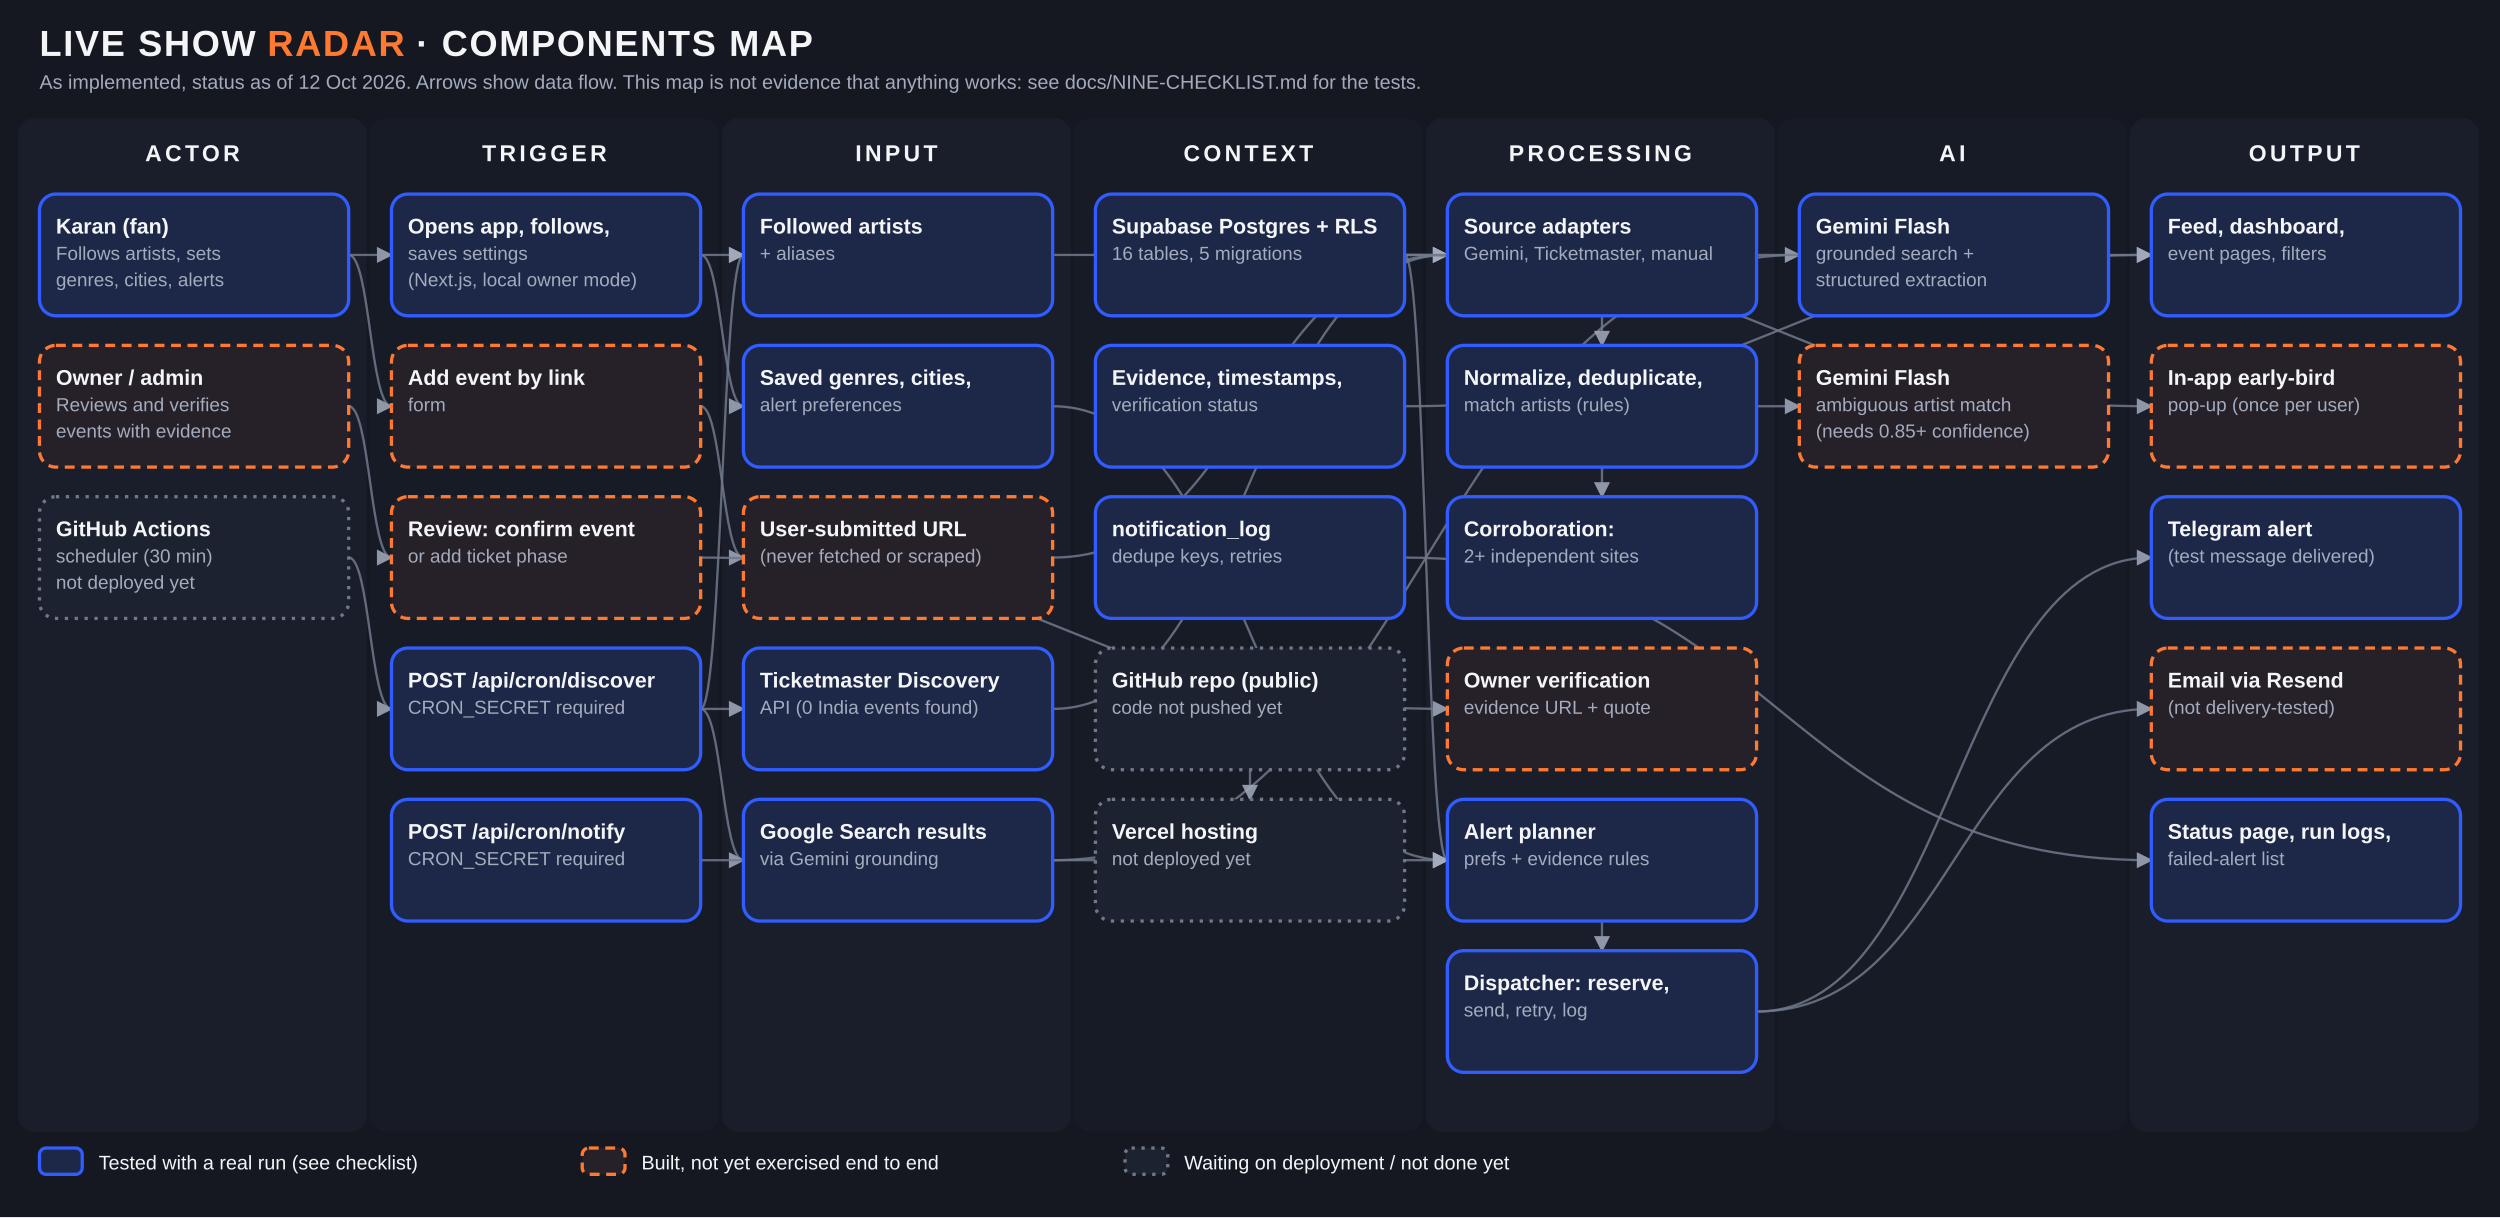
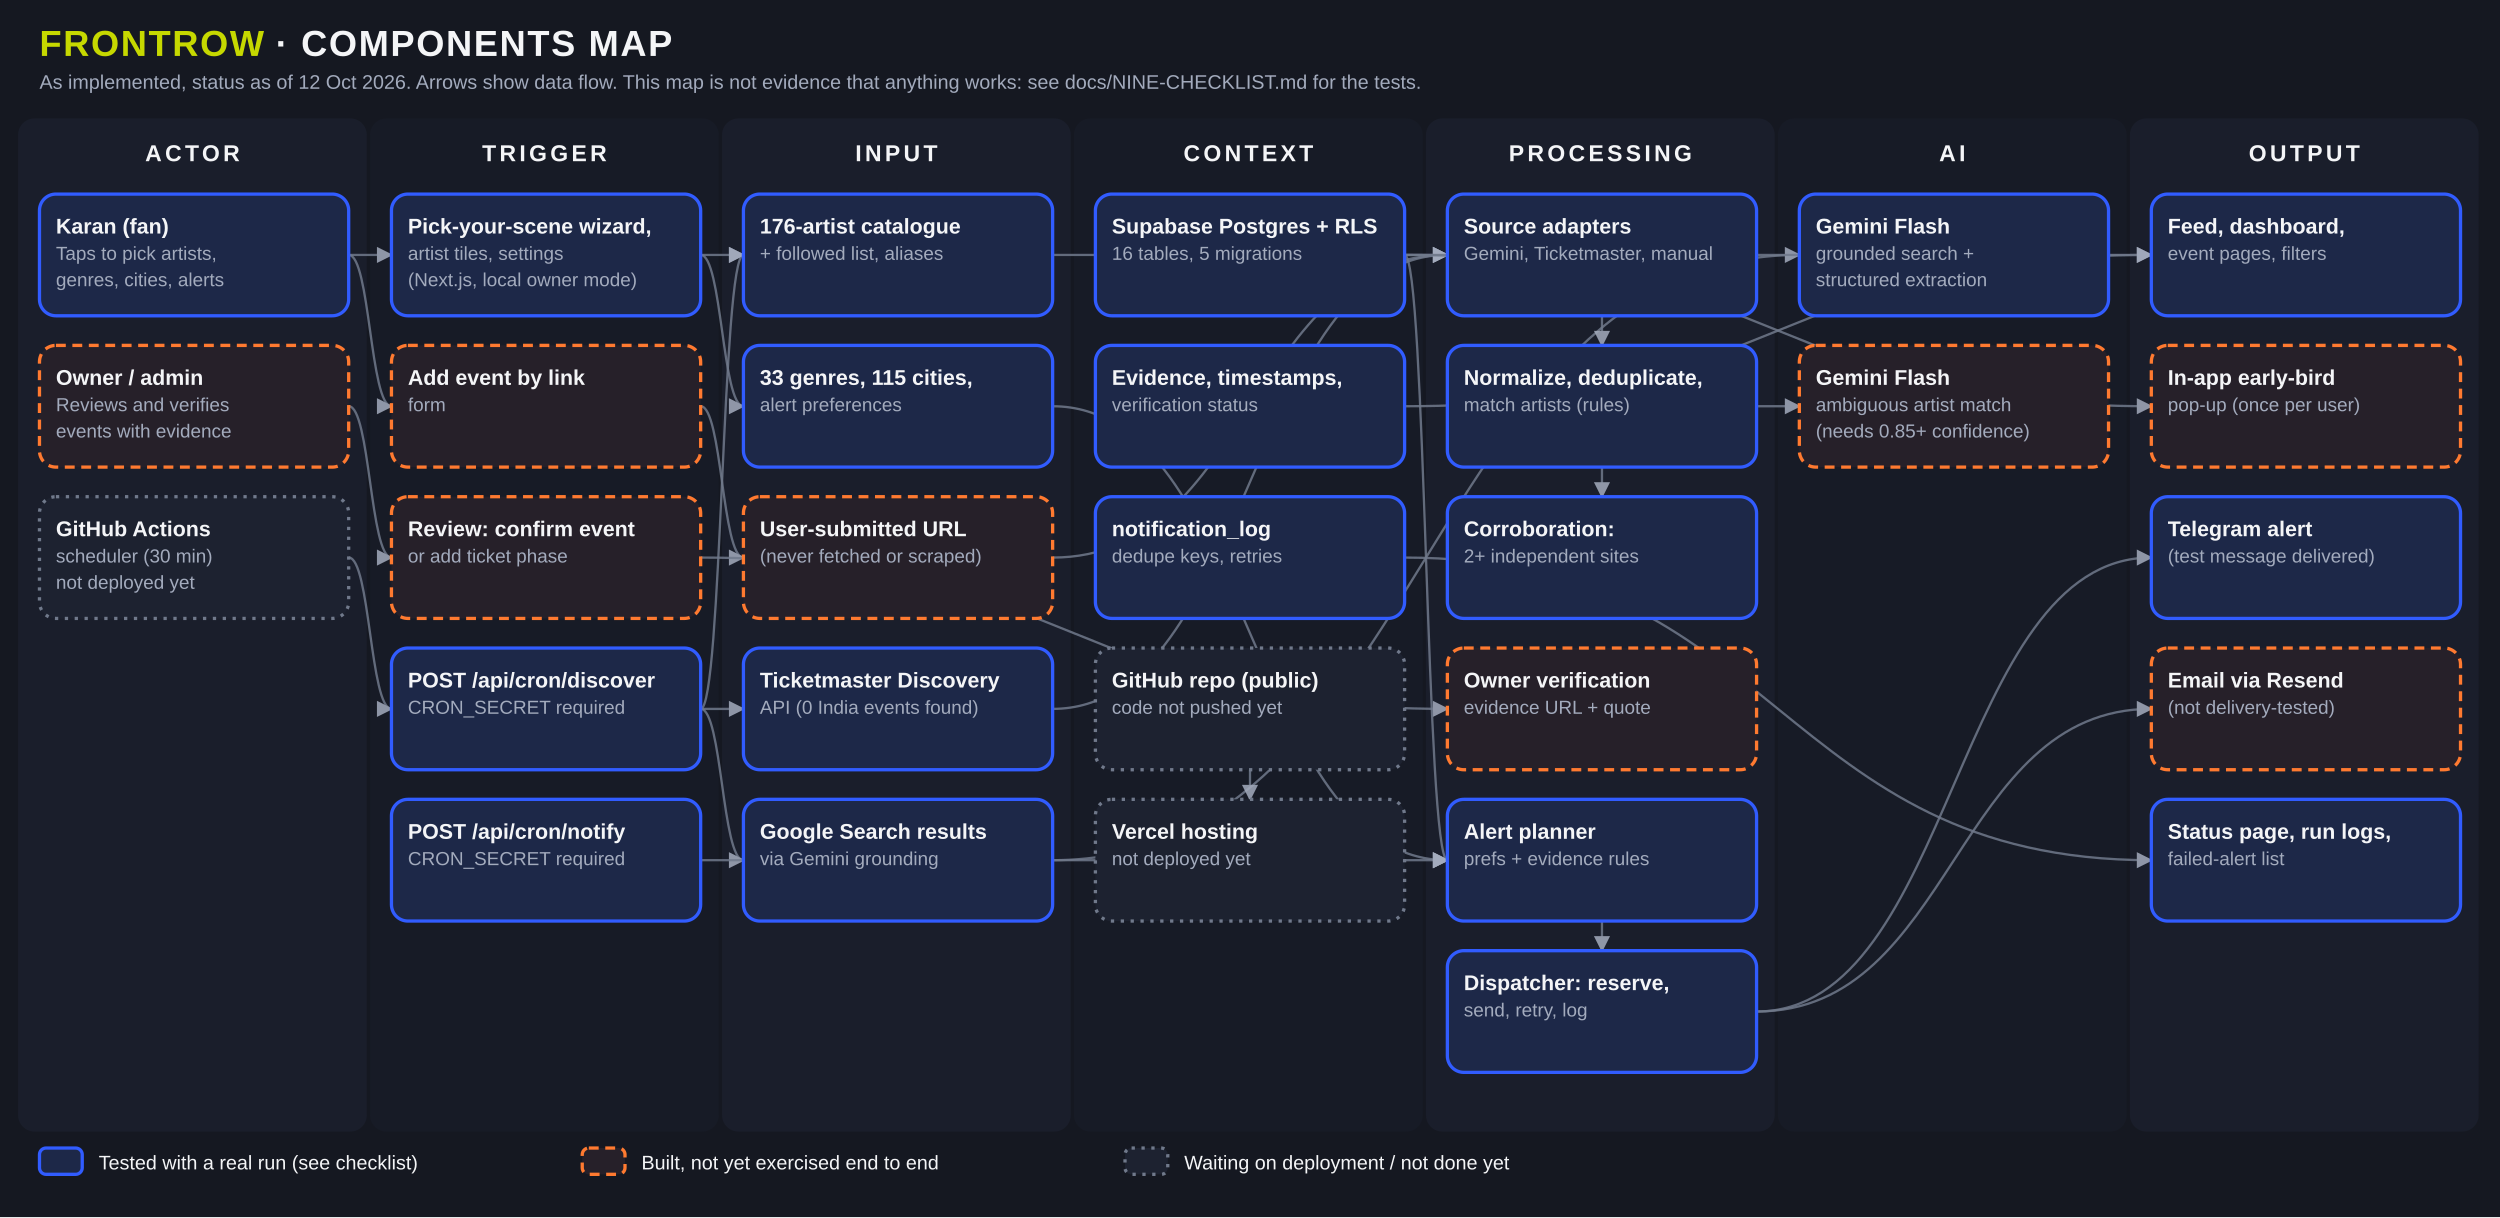
<svg xmlns="http://www.w3.org/2000/svg" viewBox="0 0 1520 740" width="1520" height="740" font-family="Arial, Helvetica, sans-serif">
  <defs>
    <marker id="arr" viewBox="0 0 10 10" refX="9" refY="5" markerWidth="7" markerHeight="7" orient="auto-start-reverse">
      <path d="M0 0 L10 5 L0 10 z" fill="#A3ABBD" />
    </marker>
  </defs>
  <rect width="100%" height="100%" fill="#151821" />
-   <text x="24" y="34" fill="#F4F5F7" font-size="22" font-weight="700" letter-spacing="1">LIVE SHOW <tspan fill="#FF7A30">RADAR</tspan>  ·  COMPONENTS MAP</text>
+   <text x="24" y="34" fill="#F4F5F7" font-size="22" font-weight="700" letter-spacing="1">
+     <tspan fill="#C6D800">FRONTROW</tspan>  ·  COMPONENTS MAP</text>
  <text x="24" y="54" fill="#A3ABBD" font-size="12">As implemented, status as of 12 Oct 2026. Arrows show data flow. This map is not evidence that anything works: see docs/NINE-CHECKLIST.md for the tests.</text>
  <rect x="11" y="72" width="212" height="616" fill="#1a1e2b" rx="10" />
  <text x="117" y="98" fill="#F4F5F7" font-size="14" font-weight="700" text-anchor="middle" letter-spacing="2">ACTOR</text>
  <rect x="225" y="72" width="212" height="616" fill="#171b26" rx="10" />
  <text x="331" y="98" fill="#F4F5F7" font-size="14" font-weight="700" text-anchor="middle" letter-spacing="2">TRIGGER</text>
  <rect x="439" y="72" width="212" height="616" fill="#1a1e2b" rx="10" />
  <text x="545" y="98" fill="#F4F5F7" font-size="14" font-weight="700" text-anchor="middle" letter-spacing="2">INPUT</text>
  <rect x="653" y="72" width="212" height="616" fill="#171b26" rx="10" />
  <text x="759" y="98" fill="#F4F5F7" font-size="14" font-weight="700" text-anchor="middle" letter-spacing="2">CONTEXT</text>
  <rect x="867" y="72" width="212" height="616" fill="#1a1e2b" rx="10" />
  <text x="973" y="98" fill="#F4F5F7" font-size="14" font-weight="700" text-anchor="middle" letter-spacing="2">PROCESSING</text>
  <rect x="1081" y="72" width="212" height="616" fill="#171b26" rx="10" />
  <text x="1187" y="98" fill="#F4F5F7" font-size="14" font-weight="700" text-anchor="middle" letter-spacing="2">AI</text>
  <rect x="1295" y="72" width="212" height="616" fill="#1a1e2b" rx="10" />
  <text x="1401" y="98" fill="#F4F5F7" font-size="14" font-weight="700" text-anchor="middle" letter-spacing="2">OUTPUT</text>
  <path d="M 212 155 C 225 155, 225 155, 238 155" fill="none" stroke="#70798B" stroke-width="1.4" opacity="0.85" marker-end="url(#arr)" />
  <path d="M 212 155 C 225 155, 225 247, 238 247" fill="none" stroke="#70798B" stroke-width="1.4" opacity="0.85" marker-end="url(#arr)" />
  <path d="M 212 247 C 225 247, 225 339, 238 339" fill="none" stroke="#70798B" stroke-width="1.4" opacity="0.85" marker-end="url(#arr)" />
  <path d="M 212 339 C 225 339, 225 431, 238 431" fill="none" stroke="#70798B" stroke-width="1.4" opacity="0.85" marker-end="url(#arr)" />
  <path d="M 426 155 C 439 155, 439 247, 452 247" fill="none" stroke="#70798B" stroke-width="1.4" opacity="0.85" marker-end="url(#arr)" />
  <path d="M 426 155 C 439 155, 439 155, 452 155" fill="none" stroke="#70798B" stroke-width="1.4" opacity="0.85" marker-end="url(#arr)" />
  <path d="M 426 247 C 439 247, 439 339, 452 339" fill="none" stroke="#70798B" stroke-width="1.4" opacity="0.85" marker-end="url(#arr)" />
  <path d="M 426 339 C 653 339, 653 431, 880 431" fill="none" stroke="#70798B" stroke-width="1.4" opacity="0.85" marker-end="url(#arr)" />
  <path d="M 426 431 C 439 431, 439 155, 452 155" fill="none" stroke="#70798B" stroke-width="1.4" opacity="0.85" marker-end="url(#arr)" />
  <path d="M 426 431 C 439 431, 439 431, 452 431" fill="none" stroke="#70798B" stroke-width="1.4" opacity="0.85" marker-end="url(#arr)" />
  <path d="M 426 431 C 439 431, 439 523, 452 523" fill="none" stroke="#70798B" stroke-width="1.4" opacity="0.85" marker-end="url(#arr)" />
  <path d="M 426 523 C 653 523, 653 523, 880 523" fill="none" stroke="#70798B" stroke-width="1.4" opacity="0.85" marker-end="url(#arr)" />
  <path d="M 640 155 C 760 155, 760 155, 880 155" fill="none" stroke="#70798B" stroke-width="1.4" opacity="0.85" marker-end="url(#arr)" />
  <path d="M 640 431 C 760 431, 760 155, 880 155" fill="none" stroke="#70798B" stroke-width="1.4" opacity="0.85" marker-end="url(#arr)" />
  <path d="M 640 339 C 760 339, 760 155, 880 155" fill="none" stroke="#70798B" stroke-width="1.4" opacity="0.85" marker-end="url(#arr)" />
  <path d="M 640 523 C 867 523, 867 155, 1094 155" fill="none" stroke="#70798B" stroke-width="1.4" opacity="0.85" marker-end="url(#arr)" />
  <path d="M 640 247 C 760 247, 760 523, 880 523" fill="none" stroke="#70798B" stroke-width="1.4" opacity="0.85" marker-end="url(#arr)" />
  <path d="M 974 192 L 974 210" fill="none" stroke="#70798B" stroke-width="1.4" opacity="0.85" marker-end="url(#arr)" />
  <path d="M 974 284 L 974 302" fill="none" stroke="#70798B" stroke-width="1.4" opacity="0.85" marker-end="url(#arr)" />
  <path d="M 1068 247 C 1081 247, 1081 247, 1094 247" fill="none" stroke="#70798B" stroke-width="1.4" opacity="0.85" marker-end="url(#arr)" />
  <path d="M 854 155 C 867 155, 867 523, 880 523" fill="none" stroke="#70798B" stroke-width="1.4" opacity="0.85" marker-end="url(#arr)" />
  <path d="M 974 560 L 974 578" fill="none" stroke="#70798B" stroke-width="1.4" opacity="0.85" marker-end="url(#arr)" />
  <path d="M 1068 615 C 1188 615, 1188 339, 1308 339" fill="none" stroke="#70798B" stroke-width="1.4" opacity="0.85" marker-end="url(#arr)" />
  <path d="M 1068 615 C 1188 615, 1188 431, 1308 431" fill="none" stroke="#70798B" stroke-width="1.4" opacity="0.85" marker-end="url(#arr)" />
  <path d="M 854 155 C 1081 155, 1081 155, 1308 155" fill="none" stroke="#70798B" stroke-width="1.4" opacity="0.85" marker-end="url(#arr)" />
  <path d="M 854 247 C 1081 247, 1081 155, 1308 155" fill="none" stroke="#70798B" stroke-width="1.4" opacity="0.85" marker-end="url(#arr)" />
  <path d="M 854 155 C 1081 155, 1081 247, 1308 247" fill="none" stroke="#70798B" stroke-width="1.4" opacity="0.85" marker-end="url(#arr)" />
  <path d="M 854 339 C 1081 339, 1081 523, 1308 523" fill="none" stroke="#70798B" stroke-width="1.4" opacity="0.85" marker-end="url(#arr)" />
  <path d="M 760 468 L 760 486" fill="none" stroke="#70798B" stroke-width="1.4" opacity="0.85" marker-end="url(#arr)" />
  <g>
    <rect x="24" y="118" width="188" height="74" rx="10" fill="#1d2848" stroke="#315CFF" stroke-width="2" />
    <text x="34" y="142" font-size="13" font-weight="700" fill="#F4F5F7">Karan (fan)</text>
-     <text x="34" y="158" font-size="11.5" font-weight="400" fill="#A3ABBD">Follows artists, sets</text>
+     <text x="34" y="158" font-size="11.5" font-weight="400" fill="#A3ABBD">Taps to pick artists,</text>
    <text x="34" y="174" font-size="11.5" font-weight="400" fill="#A3ABBD">genres, cities, alerts</text>
  </g>
  <g>
    <rect x="24" y="210" width="188" height="74" rx="10" fill="#262029" stroke="#FF7A30" stroke-width="2" stroke-dasharray="6 4" />
    <text x="34" y="234" font-size="13" font-weight="700" fill="#F4F5F7">Owner / admin</text>
    <text x="34" y="250" font-size="11.5" font-weight="400" fill="#A3ABBD">Reviews and verifies</text>
    <text x="34" y="266" font-size="11.5" font-weight="400" fill="#A3ABBD">events with evidence</text>
  </g>
  <g>
    <rect x="24" y="302" width="188" height="74" rx="10" fill="#1d2230" stroke="#70798B" stroke-width="2" stroke-dasharray="2 4" />
    <text x="34" y="326" font-size="13" font-weight="700" fill="#F4F5F7">GitHub Actions</text>
    <text x="34" y="342" font-size="11.5" font-weight="400" fill="#A3ABBD">scheduler (30 min)</text>
    <text x="34" y="358" font-size="11.5" font-weight="400" fill="#A3ABBD">not deployed yet</text>
  </g>
  <g>
    <rect x="238" y="118" width="188" height="74" rx="10" fill="#1d2848" stroke="#315CFF" stroke-width="2" />
-     <text x="248" y="142" font-size="13" font-weight="700" fill="#F4F5F7">Opens app, follows,</text>
-     <text x="248" y="158" font-size="11.5" font-weight="400" fill="#A3ABBD">saves settings</text>
+     <text x="248" y="142" font-size="13" font-weight="700" fill="#F4F5F7">Pick-your-scene wizard,</text>
+     <text x="248" y="158" font-size="11.5" font-weight="400" fill="#A3ABBD">artist tiles, settings</text>
    <text x="248" y="174" font-size="11.5" font-weight="400" fill="#A3ABBD">(Next.js, local owner mode)</text>
  </g>
  <g>
    <rect x="238" y="210" width="188" height="74" rx="10" fill="#262029" stroke="#FF7A30" stroke-width="2" stroke-dasharray="6 4" />
    <text x="248" y="234" font-size="13" font-weight="700" fill="#F4F5F7">Add event by link</text>
    <text x="248" y="250" font-size="11.5" font-weight="400" fill="#A3ABBD">form</text>
  </g>
  <g>
    <rect x="238" y="302" width="188" height="74" rx="10" fill="#262029" stroke="#FF7A30" stroke-width="2" stroke-dasharray="6 4" />
    <text x="248" y="326" font-size="13" font-weight="700" fill="#F4F5F7">Review: confirm event</text>
    <text x="248" y="342" font-size="11.5" font-weight="400" fill="#A3ABBD">or add ticket phase</text>
  </g>
  <g>
    <rect x="238" y="394" width="188" height="74" rx="10" fill="#1d2848" stroke="#315CFF" stroke-width="2" />
    <text x="248" y="418" font-size="13" font-weight="700" fill="#F4F5F7">POST /api/cron/discover</text>
    <text x="248" y="434" font-size="11.5" font-weight="400" fill="#A3ABBD">CRON_SECRET required</text>
  </g>
  <g>
    <rect x="238" y="486" width="188" height="74" rx="10" fill="#1d2848" stroke="#315CFF" stroke-width="2" />
    <text x="248" y="510" font-size="13" font-weight="700" fill="#F4F5F7">POST /api/cron/notify</text>
    <text x="248" y="526" font-size="11.5" font-weight="400" fill="#A3ABBD">CRON_SECRET required</text>
  </g>
  <g>
    <rect x="452" y="118" width="188" height="74" rx="10" fill="#1d2848" stroke="#315CFF" stroke-width="2" />
-     <text x="462" y="142" font-size="13" font-weight="700" fill="#F4F5F7">Followed artists</text>
-     <text x="462" y="158" font-size="11.5" font-weight="400" fill="#A3ABBD">+ aliases</text>
+     <text x="462" y="142" font-size="13" font-weight="700" fill="#F4F5F7">176-artist catalogue</text>
+     <text x="462" y="158" font-size="11.5" font-weight="400" fill="#A3ABBD">+ followed list, aliases</text>
  </g>
  <g>
    <rect x="452" y="210" width="188" height="74" rx="10" fill="#1d2848" stroke="#315CFF" stroke-width="2" />
-     <text x="462" y="234" font-size="13" font-weight="700" fill="#F4F5F7">Saved genres, cities,</text>
+     <text x="462" y="234" font-size="13" font-weight="700" fill="#F4F5F7">33 genres, 115 cities,</text>
    <text x="462" y="250" font-size="11.5" font-weight="400" fill="#A3ABBD">alert preferences</text>
  </g>
  <g>
    <rect x="452" y="302" width="188" height="74" rx="10" fill="#262029" stroke="#FF7A30" stroke-width="2" stroke-dasharray="6 4" />
    <text x="462" y="326" font-size="13" font-weight="700" fill="#F4F5F7">User-submitted URL</text>
    <text x="462" y="342" font-size="11.5" font-weight="400" fill="#A3ABBD">(never fetched or scraped)</text>
  </g>
  <g>
    <rect x="452" y="394" width="188" height="74" rx="10" fill="#1d2848" stroke="#315CFF" stroke-width="2" />
    <text x="462" y="418" font-size="13" font-weight="700" fill="#F4F5F7">Ticketmaster Discovery</text>
    <text x="462" y="434" font-size="11.5" font-weight="400" fill="#A3ABBD">API (0 India events found)</text>
  </g>
  <g>
    <rect x="452" y="486" width="188" height="74" rx="10" fill="#1d2848" stroke="#315CFF" stroke-width="2" />
    <text x="462" y="510" font-size="13" font-weight="700" fill="#F4F5F7">Google Search results</text>
    <text x="462" y="526" font-size="11.5" font-weight="400" fill="#A3ABBD">via Gemini grounding</text>
  </g>
  <g>
    <rect x="666" y="118" width="188" height="74" rx="10" fill="#1d2848" stroke="#315CFF" stroke-width="2" />
    <text x="676" y="142" font-size="13" font-weight="700" fill="#F4F5F7">Supabase Postgres + RLS</text>
    <text x="676" y="158" font-size="11.5" font-weight="400" fill="#A3ABBD">16 tables, 5 migrations</text>
  </g>
  <g>
    <rect x="666" y="210" width="188" height="74" rx="10" fill="#1d2848" stroke="#315CFF" stroke-width="2" />
    <text x="676" y="234" font-size="13" font-weight="700" fill="#F4F5F7">Evidence, timestamps,</text>
    <text x="676" y="250" font-size="11.5" font-weight="400" fill="#A3ABBD">verification status</text>
  </g>
  <g>
    <rect x="666" y="302" width="188" height="74" rx="10" fill="#1d2848" stroke="#315CFF" stroke-width="2" />
    <text x="676" y="326" font-size="13" font-weight="700" fill="#F4F5F7">notification_log</text>
    <text x="676" y="342" font-size="11.5" font-weight="400" fill="#A3ABBD">dedupe keys, retries</text>
  </g>
  <g>
    <rect x="666" y="394" width="188" height="74" rx="10" fill="#1d2230" stroke="#70798B" stroke-width="2" stroke-dasharray="2 4" />
    <text x="676" y="418" font-size="13" font-weight="700" fill="#F4F5F7">GitHub repo (public)</text>
    <text x="676" y="434" font-size="11.5" font-weight="400" fill="#A3ABBD">code not pushed yet</text>
  </g>
  <g>
    <rect x="666" y="486" width="188" height="74" rx="10" fill="#1d2230" stroke="#70798B" stroke-width="2" stroke-dasharray="2 4" />
    <text x="676" y="510" font-size="13" font-weight="700" fill="#F4F5F7">Vercel hosting</text>
    <text x="676" y="526" font-size="11.5" font-weight="400" fill="#A3ABBD">not deployed yet</text>
  </g>
  <g>
    <rect x="880" y="118" width="188" height="74" rx="10" fill="#1d2848" stroke="#315CFF" stroke-width="2" />
    <text x="890" y="142" font-size="13" font-weight="700" fill="#F4F5F7">Source adapters</text>
    <text x="890" y="158" font-size="11.5" font-weight="400" fill="#A3ABBD">Gemini, Ticketmaster, manual</text>
  </g>
  <g>
    <rect x="880" y="210" width="188" height="74" rx="10" fill="#1d2848" stroke="#315CFF" stroke-width="2" />
    <text x="890" y="234" font-size="13" font-weight="700" fill="#F4F5F7">Normalize, deduplicate,</text>
    <text x="890" y="250" font-size="11.5" font-weight="400" fill="#A3ABBD">match artists (rules)</text>
  </g>
  <g>
    <rect x="880" y="302" width="188" height="74" rx="10" fill="#1d2848" stroke="#315CFF" stroke-width="2" />
    <text x="890" y="326" font-size="13" font-weight="700" fill="#F4F5F7">Corroboration:</text>
    <text x="890" y="342" font-size="11.5" font-weight="400" fill="#A3ABBD">2+ independent sites</text>
  </g>
  <g>
    <rect x="880" y="394" width="188" height="74" rx="10" fill="#262029" stroke="#FF7A30" stroke-width="2" stroke-dasharray="6 4" />
    <text x="890" y="418" font-size="13" font-weight="700" fill="#F4F5F7">Owner verification</text>
    <text x="890" y="434" font-size="11.5" font-weight="400" fill="#A3ABBD">evidence URL + quote</text>
  </g>
  <g>
    <rect x="880" y="486" width="188" height="74" rx="10" fill="#1d2848" stroke="#315CFF" stroke-width="2" />
    <text x="890" y="510" font-size="13" font-weight="700" fill="#F4F5F7">Alert planner</text>
    <text x="890" y="526" font-size="11.5" font-weight="400" fill="#A3ABBD">prefs + evidence rules</text>
  </g>
  <g>
    <rect x="880" y="578" width="188" height="74" rx="10" fill="#1d2848" stroke="#315CFF" stroke-width="2" />
    <text x="890" y="602" font-size="13" font-weight="700" fill="#F4F5F7">Dispatcher: reserve,</text>
    <text x="890" y="618" font-size="11.5" font-weight="400" fill="#A3ABBD">send, retry, log</text>
  </g>
  <g>
    <rect x="1094" y="118" width="188" height="74" rx="10" fill="#1d2848" stroke="#315CFF" stroke-width="2" />
    <text x="1104" y="142" font-size="13" font-weight="700" fill="#F4F5F7">Gemini Flash</text>
    <text x="1104" y="158" font-size="11.5" font-weight="400" fill="#A3ABBD">grounded search +</text>
    <text x="1104" y="174" font-size="11.5" font-weight="400" fill="#A3ABBD">structured extraction</text>
  </g>
  <g>
    <rect x="1094" y="210" width="188" height="74" rx="10" fill="#262029" stroke="#FF7A30" stroke-width="2" stroke-dasharray="6 4" />
    <text x="1104" y="234" font-size="13" font-weight="700" fill="#F4F5F7">Gemini Flash</text>
    <text x="1104" y="250" font-size="11.5" font-weight="400" fill="#A3ABBD">ambiguous artist match</text>
    <text x="1104" y="266" font-size="11.5" font-weight="400" fill="#A3ABBD">(needs 0.85+ confidence)</text>
  </g>
  <g>
    <rect x="1308" y="118" width="188" height="74" rx="10" fill="#1d2848" stroke="#315CFF" stroke-width="2" />
    <text x="1318" y="142" font-size="13" font-weight="700" fill="#F4F5F7">Feed, dashboard,</text>
    <text x="1318" y="158" font-size="11.5" font-weight="400" fill="#A3ABBD">event pages, filters</text>
  </g>
  <g>
    <rect x="1308" y="210" width="188" height="74" rx="10" fill="#262029" stroke="#FF7A30" stroke-width="2" stroke-dasharray="6 4" />
    <text x="1318" y="234" font-size="13" font-weight="700" fill="#F4F5F7">In-app early-bird</text>
    <text x="1318" y="250" font-size="11.5" font-weight="400" fill="#A3ABBD">pop-up (once per user)</text>
  </g>
  <g>
    <rect x="1308" y="302" width="188" height="74" rx="10" fill="#1d2848" stroke="#315CFF" stroke-width="2" />
    <text x="1318" y="326" font-size="13" font-weight="700" fill="#F4F5F7">Telegram alert</text>
    <text x="1318" y="342" font-size="11.5" font-weight="400" fill="#A3ABBD">(test message delivered)</text>
  </g>
  <g>
    <rect x="1308" y="394" width="188" height="74" rx="10" fill="#262029" stroke="#FF7A30" stroke-width="2" stroke-dasharray="6 4" />
    <text x="1318" y="418" font-size="13" font-weight="700" fill="#F4F5F7">Email via Resend</text>
    <text x="1318" y="434" font-size="11.5" font-weight="400" fill="#A3ABBD">(not delivery-tested)</text>
  </g>
  <g>
    <rect x="1308" y="486" width="188" height="74" rx="10" fill="#1d2848" stroke="#315CFF" stroke-width="2" />
    <text x="1318" y="510" font-size="13" font-weight="700" fill="#F4F5F7">Status page, run logs,</text>
    <text x="1318" y="526" font-size="11.5" font-weight="400" fill="#A3ABBD">failed-alert list</text>
  </g>
  <rect x="24" y="698" width="26" height="16" rx="4" fill="#1d2848" stroke="#315CFF" stroke-width="2" />
  <text x="60" y="711" fill="#F4F5F7" font-size="12">Tested with a real run (see checklist)</text>
  <rect x="354" y="698" width="26" height="16" rx="4" fill="#262029" stroke="#FF7A30" stroke-width="2" stroke-dasharray="6 4" />
  <text x="390" y="711" fill="#F4F5F7" font-size="12">Built, not yet exercised end to end</text>
  <rect x="684" y="698" width="26" height="16" rx="4" fill="#1d2230" stroke="#70798B" stroke-width="2" stroke-dasharray="2 4" />
  <text x="720" y="711" fill="#F4F5F7" font-size="12">Waiting on deployment / not done yet</text>
</svg>
